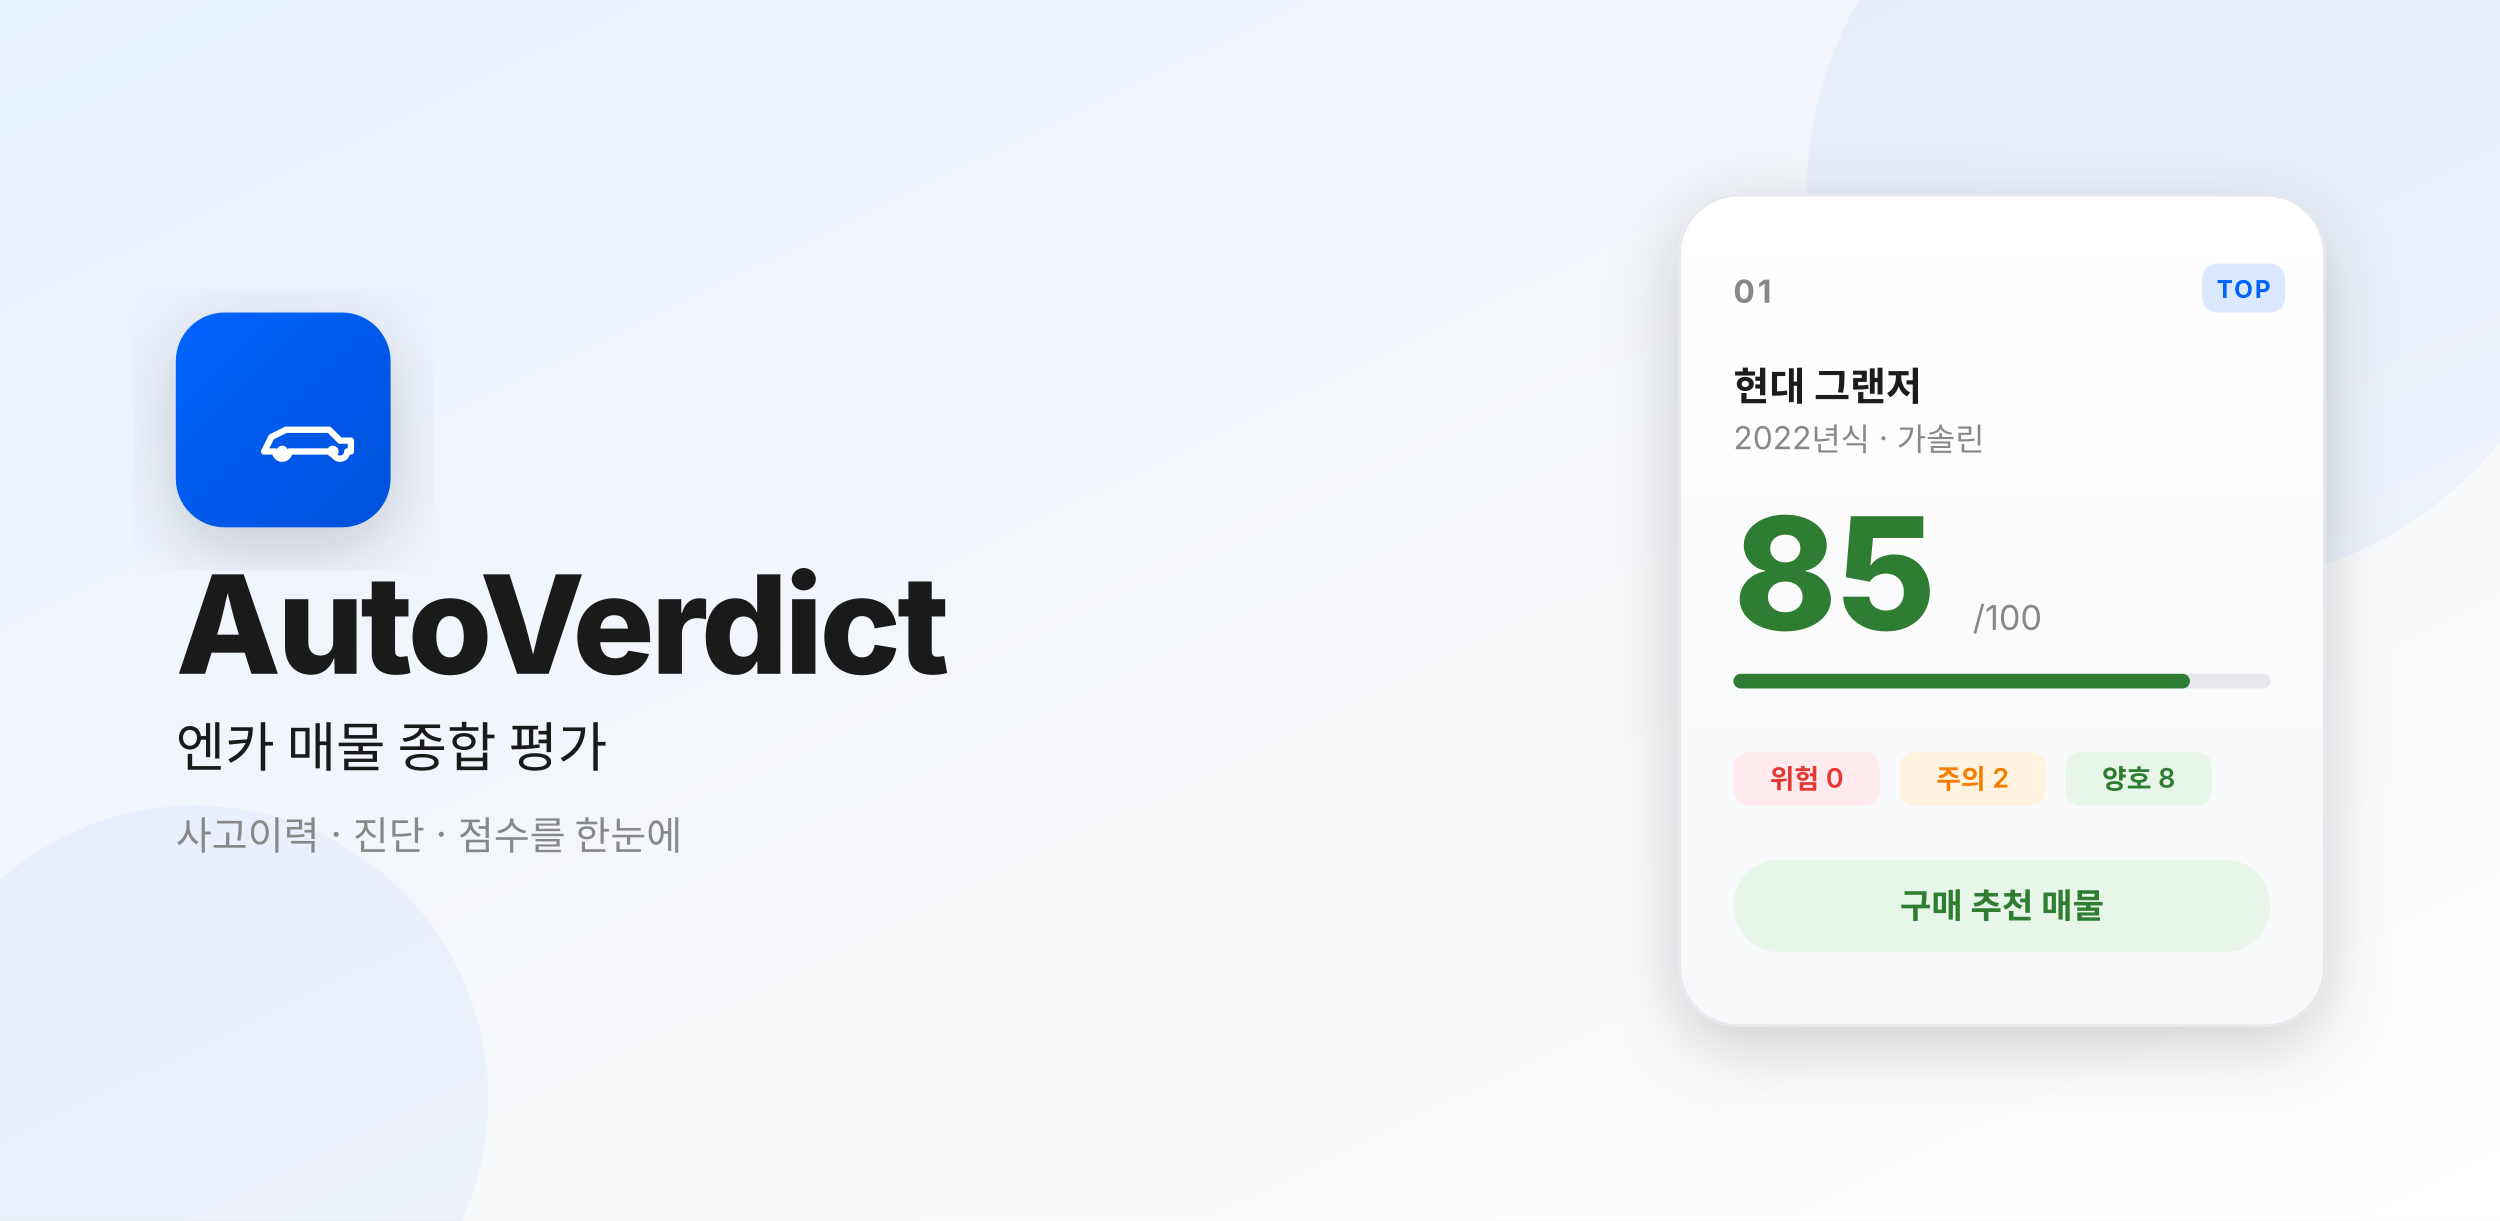
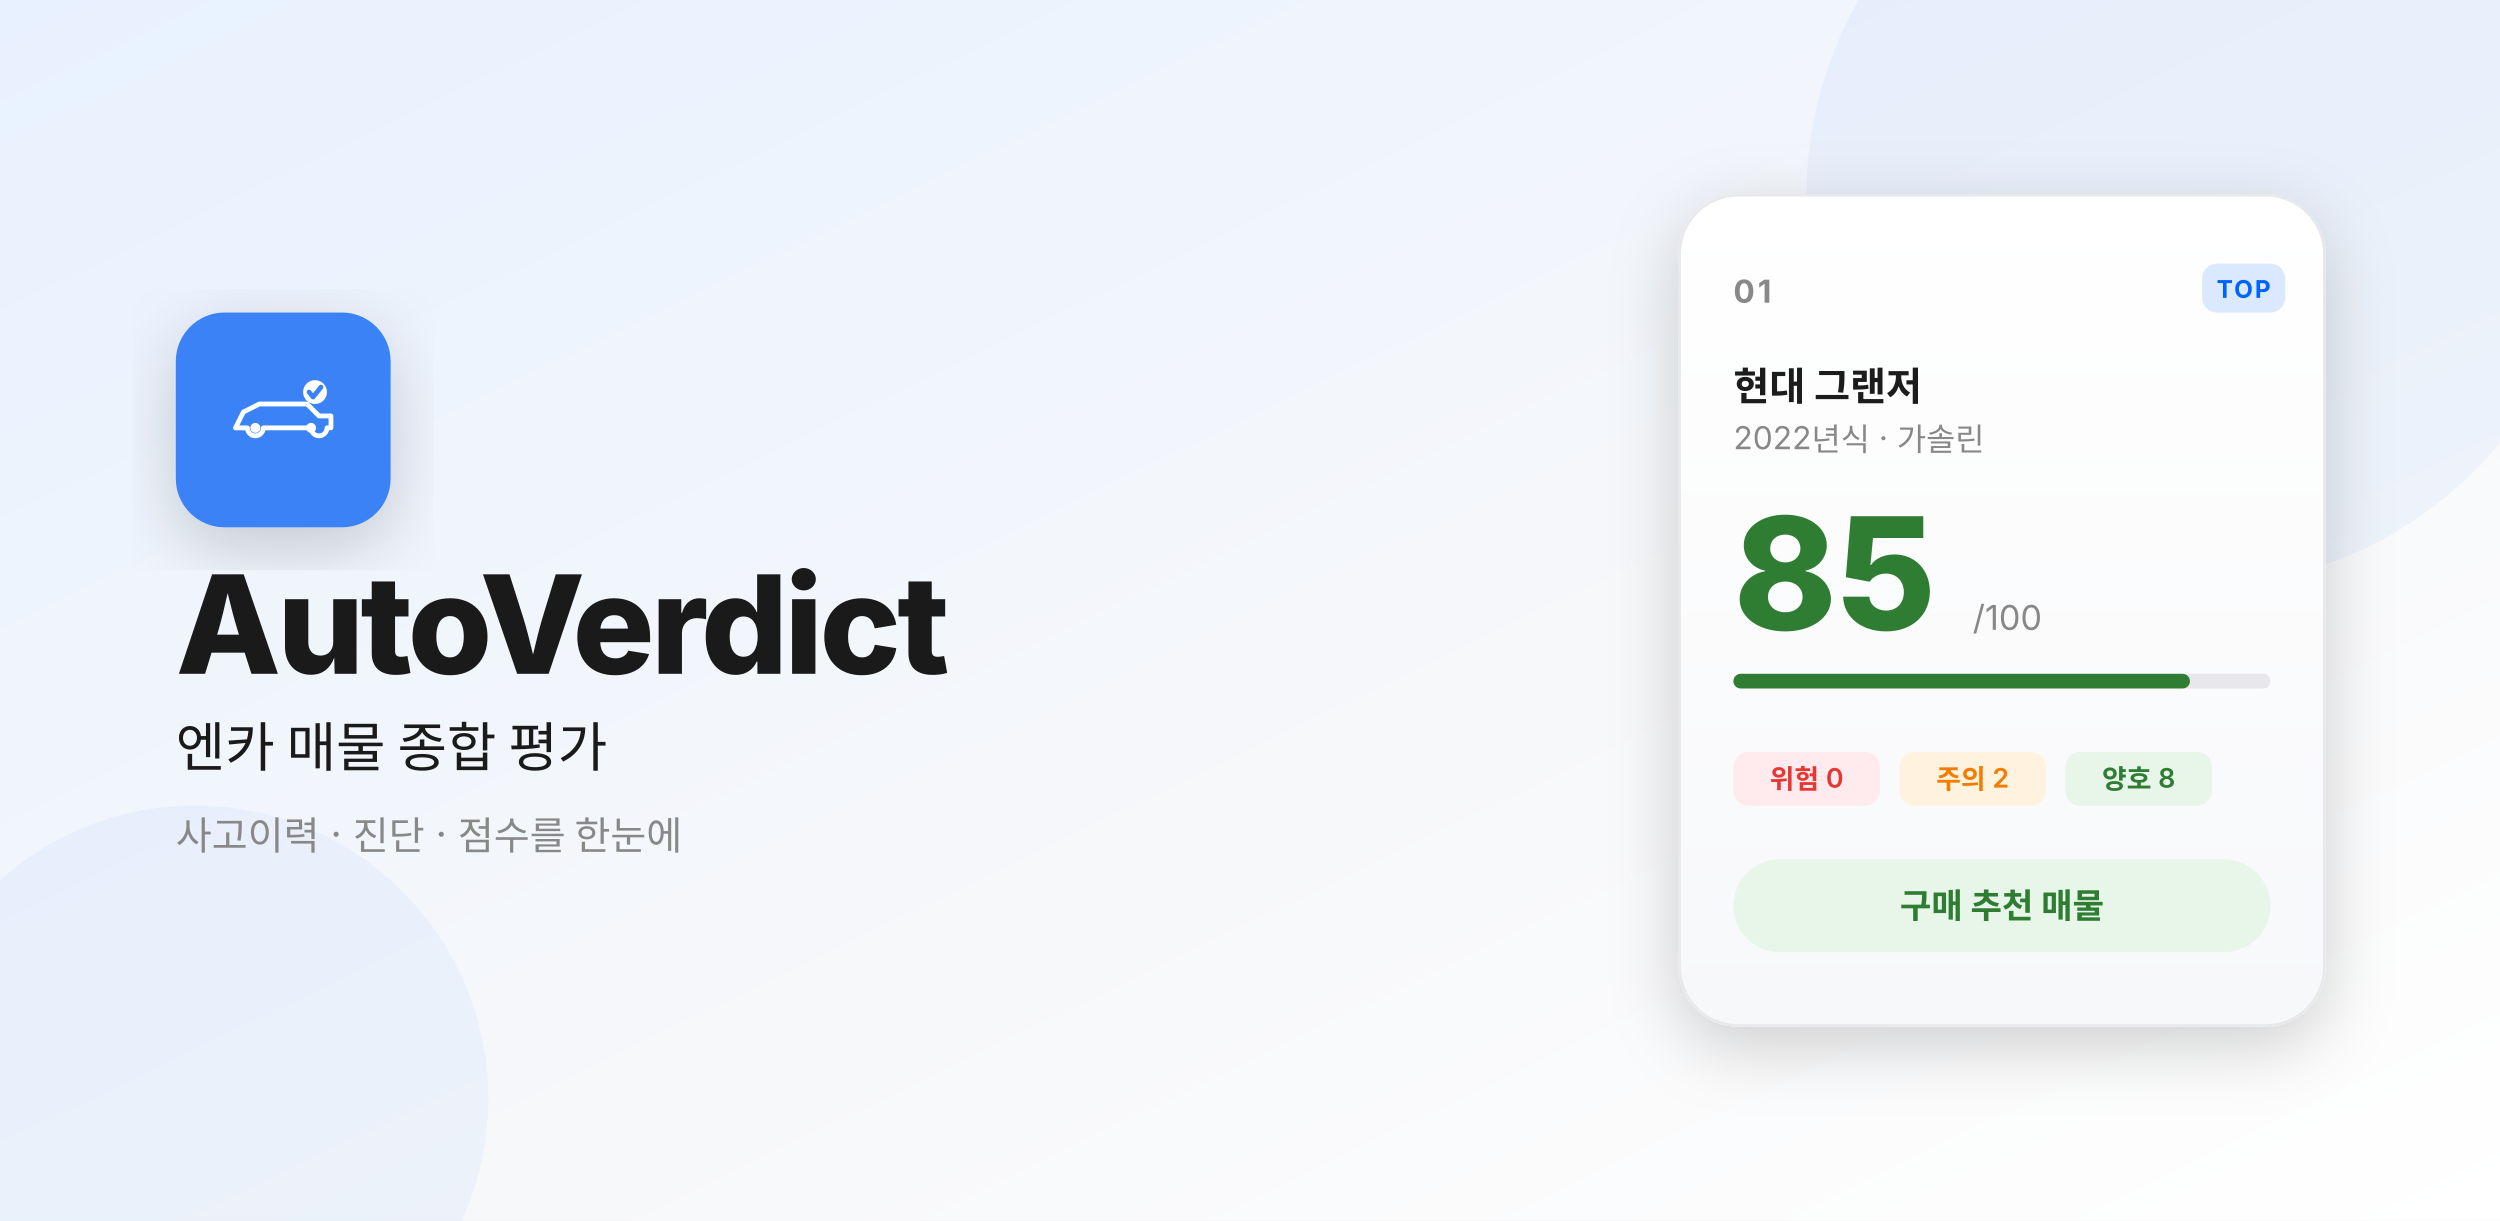
<svg xmlns="http://www.w3.org/2000/svg" width="1024" height="500" viewBox="0 0 1024 500">
  <defs>
    <linearGradient id="bg" x1="0%" y1="0%" x2="100%" y2="100%">
      <stop offset="0%" stop-color="#E8F1FF" />
      <stop offset="60%" stop-color="#F7F8FA" />
      <stop offset="100%" stop-color="#FFFFFF" />
-     </linearGradient>
-     <linearGradient id="iconBg" x1="0%" y1="0%" x2="100%" y2="100%">
-       <stop offset="0%" stop-color="#0064FF" />
-       <stop offset="100%" stop-color="#0050D9" />
    </linearGradient>
    <linearGradient id="scoreCardBg" x1="0%" y1="0%" x2="0%" y2="100%">
      <stop offset="0%" stop-color="#FFFFFF" />
      <stop offset="100%" stop-color="#F7F8FA" />
    </linearGradient>
    <filter id="cardShadow" x="-20%" y="-20%" width="140%" height="140%">
      <feGaussianBlur in="SourceAlpha" stdDeviation="14" />
      <feOffset dx="0" dy="8" />
      <feComponentTransfer>
        <feFuncA type="linear" slope="0.18" />
      </feComponentTransfer>
      <feMerge>
        <feMergeNode />
        <feMergeNode in="SourceGraphic" />
      </feMerge>
    </filter>
  </defs>
  <rect width="1024" height="500" fill="url(#bg)" />
  <circle cx="900" cy="80" r="160" fill="#0064FF" opacity="0.05" />
  <circle cx="80" cy="450" r="120" fill="#0064FF" opacity="0.04" />
  <g transform="translate(72,128)">
-     <rect x="0" y="0" width="88" height="88" rx="20" fill="url(#iconBg)" filter="url(#cardShadow)" />
-     <g transform="translate(14,14) scale(0.74)">
-       <path d="M30,58 l4,-8 l8,-4 l24,0 l6,6 l6,0 l0,6 l-2,0                a4,4 0 0 1 -8,0 l-24,0 a4,4 0 0 1 -8,0 l-6,0 z" fill="none" stroke="white" stroke-width="3.5" stroke-linejoin="round" stroke-linecap="round" />
-       <circle cx="40" cy="58" r="3.2" fill="white" />
-       <circle cx="68" cy="58" r="3.2" fill="white" />
+     <rect x="0" y="0" width="88" height="88" rx="20" fill="#3B82F6" filter="url(#cardShadow)" />
+     <g transform="scale(0.81481)">
+       <path d="M30,58l4,-8l8,-4l24,0l6,6l6,0l0,6l-2,0a4,4 0 0 1 -8,0l-24,0a4,4 0 0 1 -8,0l-6,0z" fill="none" stroke="#FFFFFF" stroke-width="2.4" stroke-linejoin="round" stroke-linecap="round" />
+       <circle cx="40" cy="58" r="2.5" fill="#FFFFFF" />
+       <circle cx="68" cy="58" r="2.5" fill="#FFFFFF" />
+       <circle cx="70" cy="40" r="6" fill="#FFFFFF" />
+       <path d="M67,40L69,42.5L73,37.5" fill="none" stroke="#3B82F6" stroke-width="2.4" stroke-linecap="round" stroke-linejoin="round" />
    </g>
    <text x="0" y="148" font-family="-apple-system, system-ui, sans-serif" font-size="56" font-weight="800" fill="#1A1A1A" letter-spacing="-1.5">
      AutoVerdict
    </text>
    <text x="0" y="186" font-family="-apple-system, system-ui, sans-serif" font-size="22" font-weight="500" fill="#1A1A1A">
      엔카 매물 종합 평가
    </text>
    <text x="0" y="220" font-family="-apple-system, system-ui, sans-serif" font-size="16" font-weight="400" fill="#888888">
      사고이력 · 진단 · 점수를 한눈에
    </text>
  </g>
  <g transform="translate(688,80)" filter="url(#cardShadow)">
    <rect width="264" height="340" rx="24" fill="url(#scoreCardBg)" stroke="#E8E8EC" stroke-width="1" />
    <text x="22" y="44" font-family="-apple-system, monospace" font-size="13" font-weight="700" fill="#888888" letter-spacing="1.2">01</text>
    <g transform="translate(214,28)">
      <rect width="34" height="20" rx="6" fill="#0064FF" opacity="0.14" />
      <text x="17" y="14" text-anchor="middle" font-family="-apple-system, monospace" font-size="10" font-weight="700" fill="#0064FF" letter-spacing="0.8">TOP</text>
    </g>
    <text x="22" y="84" font-family="-apple-system, sans-serif" font-size="16" font-weight="700" fill="#1A1A1A">현대 그랜저</text>
    <text x="22" y="104" font-family="-apple-system, sans-serif" font-size="13" fill="#888888">2022년식 · 가솔린</text>
    <text x="22" y="178" font-family="-apple-system, monospace" font-size="64" font-weight="800" fill="#2E7D32">85</text>
    <text x="120" y="178" font-family="-apple-system, monospace" font-size="14" fill="#888888">/100</text>
    <rect x="22" y="196" width="220" height="6" rx="3" fill="#E8E8EC" />
    <rect x="22" y="196" width="187" height="6" rx="3" fill="#2E7D32" />
    <g transform="translate(22,228)">
      <rect width="60" height="22" rx="6" fill="#FFEBEE" />
      <text x="30" y="15" text-anchor="middle" font-family="-apple-system, sans-serif" font-size="11" font-weight="600" fill="#E53935">위험 0</text>
    </g>
    <g transform="translate(90,228)">
      <rect width="60" height="22" rx="6" fill="#FFF3E0" />
      <text x="30" y="15" text-anchor="middle" font-family="-apple-system, sans-serif" font-size="11" font-weight="600" fill="#F57C00">주의 2</text>
    </g>
    <g transform="translate(158,228)">
      <rect width="60" height="22" rx="6" fill="#E8F5E9" />
      <text x="30" y="15" text-anchor="middle" font-family="-apple-system, sans-serif" font-size="11" font-weight="600" fill="#2E7D32">양호 8</text>
    </g>
    <g transform="translate(22,272)">
      <rect width="220" height="38" rx="19" fill="#E8F5E9" />
      <text x="110" y="24" text-anchor="middle" font-family="-apple-system, sans-serif" font-size="14" font-weight="700" fill="#2E7D32">
        구매 추천 매물
      </text>
    </g>
  </g>
</svg>
